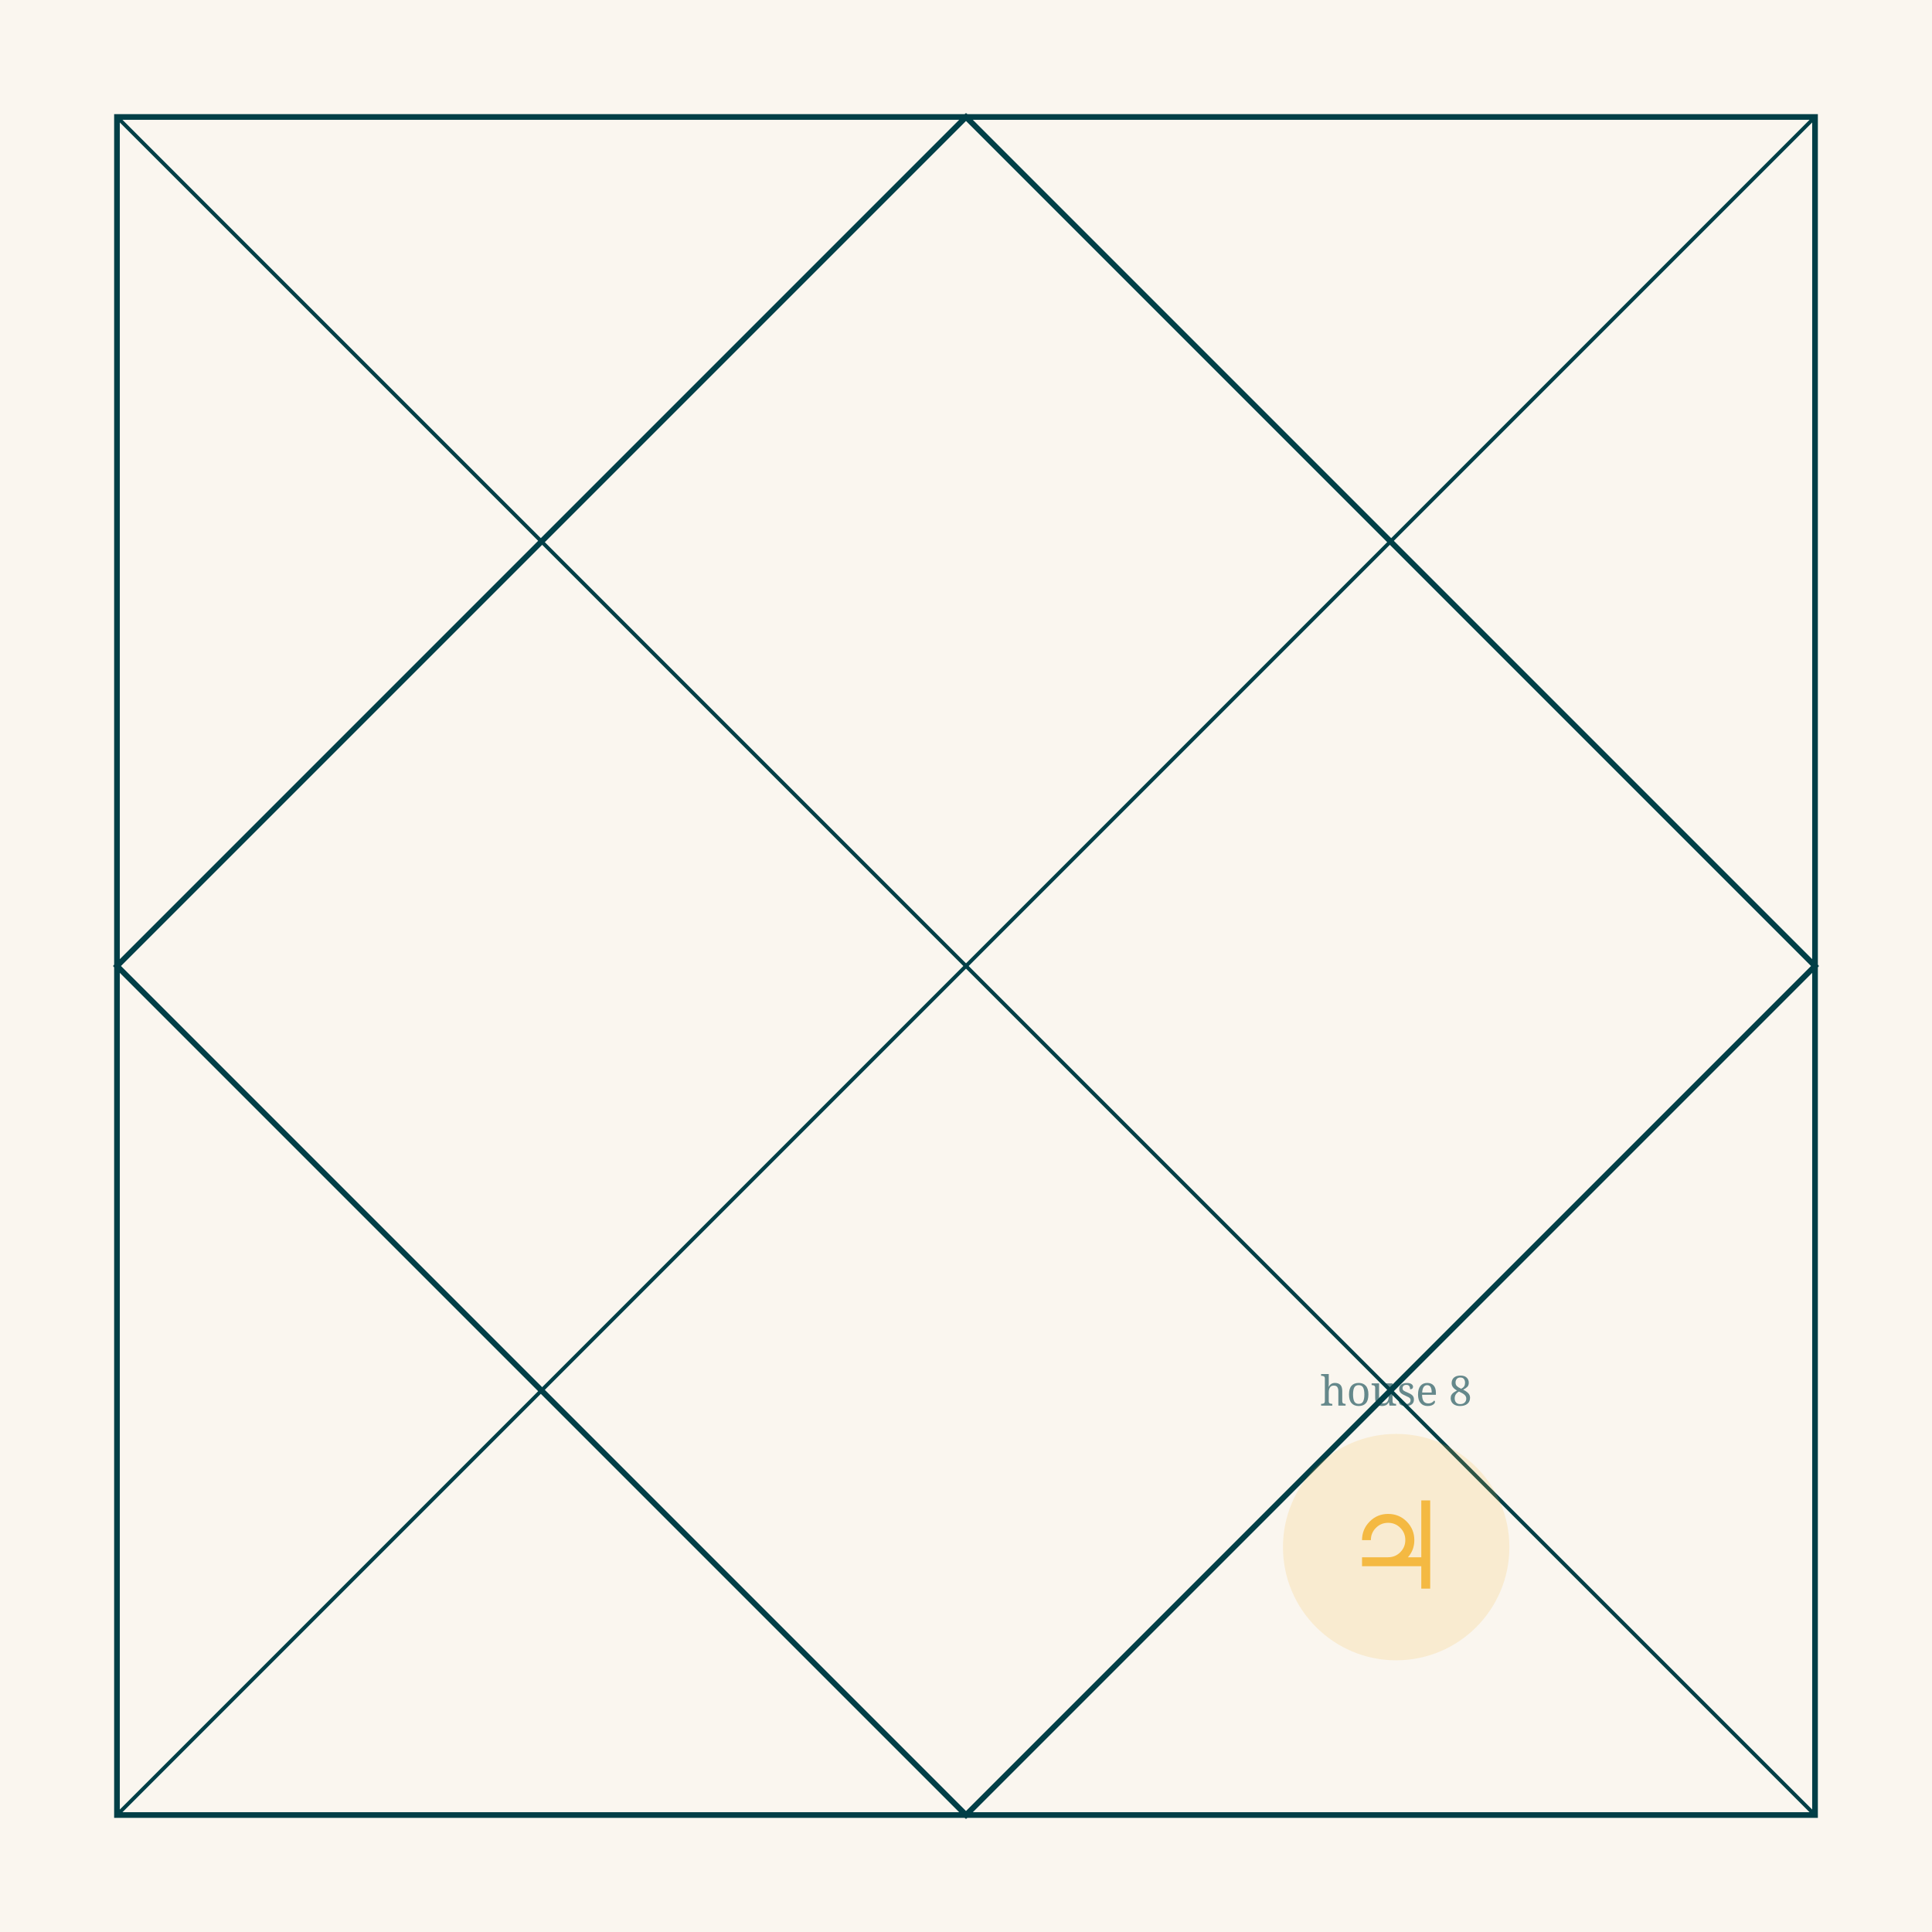
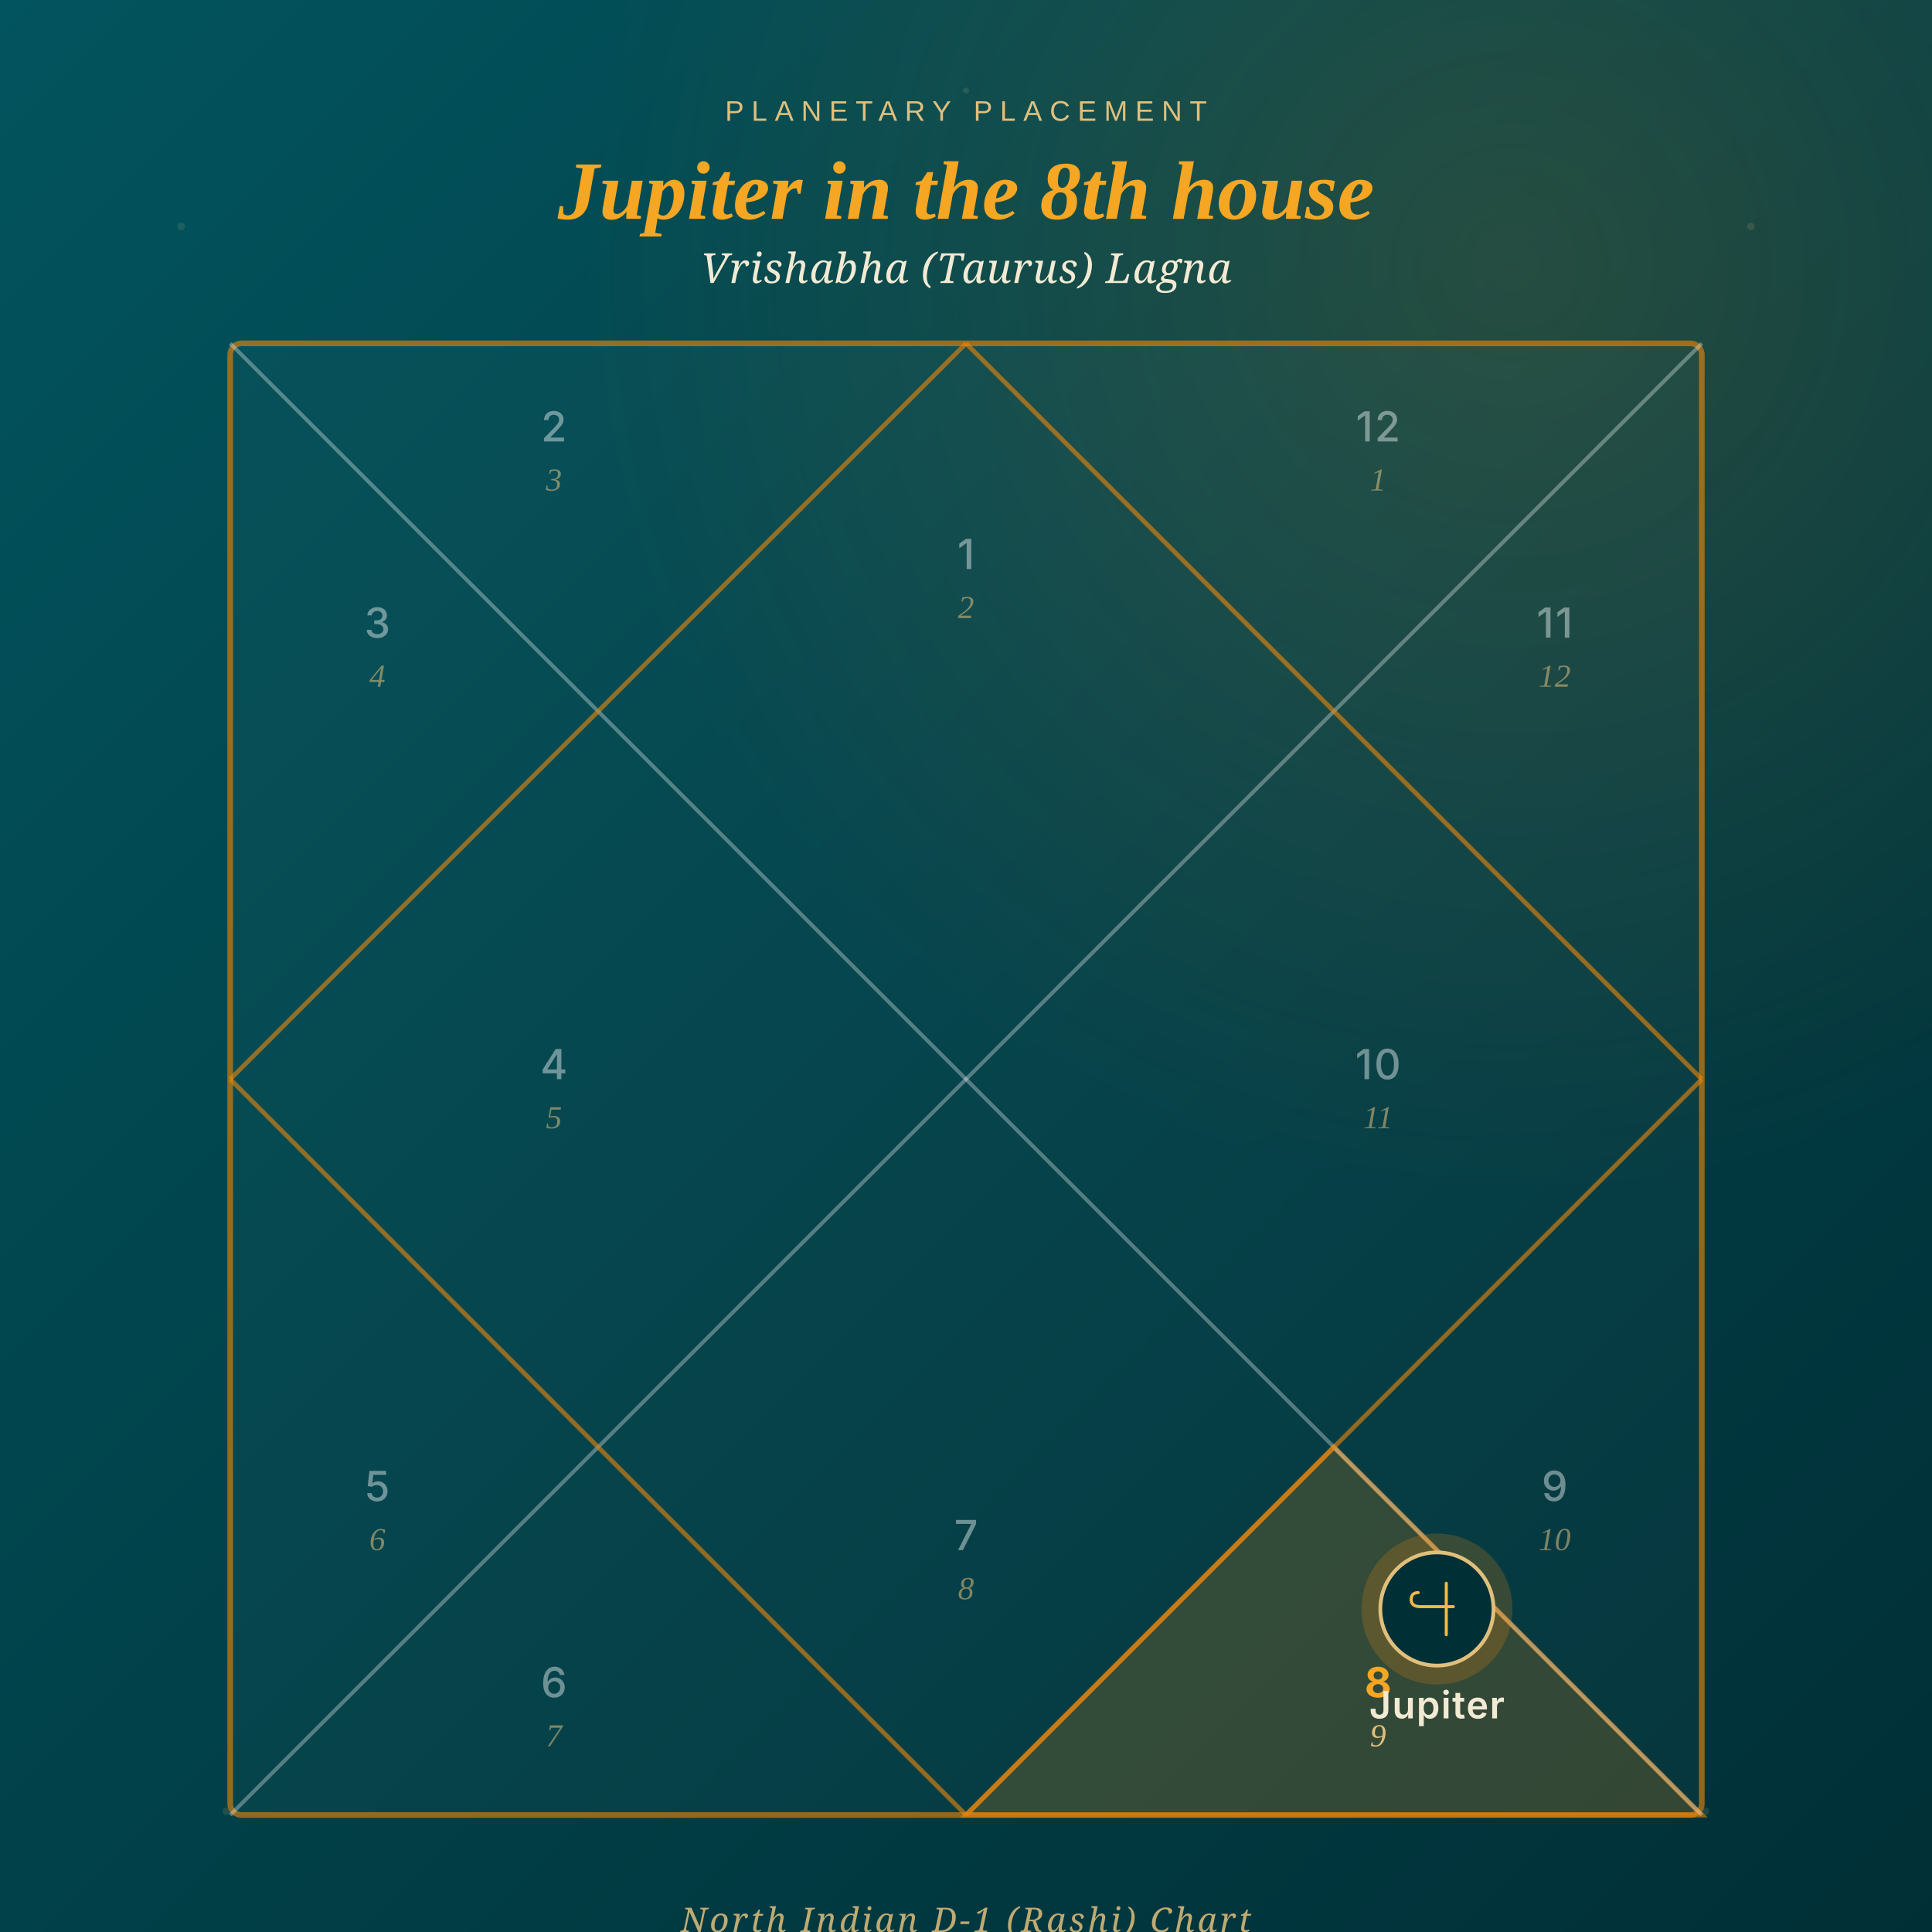
- <svg xmlns="http://www.w3.org/2000/svg" viewBox="0 0 1024 1024" role="img" aria-label="North Indian kundali chart highlighting Guru in the eighth house of Dhanu">
-   <rect width="1024" height="1024" fill="#faf6ef" />
-   <rect x="62" y="62" width="900" height="900" fill="none" stroke="#013F47" stroke-width="3" />
-   <line x1="62" y1="62" x2="962" y2="962" stroke="#013F47" stroke-width="2" />
-   <line x1="962" y1="62" x2="62" y2="962" stroke="#013F47" stroke-width="2" />
-   <polygon points="512,62 962,512 512,962 62,512" fill="none" stroke="#013F47" stroke-width="3" />
-   <circle cx="740" cy="820" r="60" fill="#f4b942" opacity="0.18" />
-   <text x="740" y="842" text-anchor="middle" font-family="serif" font-size="64" fill="#f4b942">♃</text>
-   <text x="740" y="745" text-anchor="middle" font-family="serif" font-size="22" fill="#013F47" opacity="0.6">house 8</text>
+ <svg xmlns="http://www.w3.org/2000/svg" width="1024" height="1024" viewBox="0 0 1024 1024">
+   <defs>
+     <linearGradient id="kbg" x1="0%" y1="0%" x2="100%" y2="100%">
+       <stop offset="0%" stop-color="#02545E" />
+       <stop offset="55%" stop-color="#013F47" />
+       <stop offset="100%" stop-color="#012F36" />
+     </linearGradient>
+     <radialGradient id="kglow" cx="78%" cy="14%" r="48%">
+       <stop offset="0%" stop-color="rgba(232,132,10,0.16)" />
+       <stop offset="100%" stop-color="rgba(232,132,10,0)" />
+     </radialGradient>
+   </defs>
+   <rect width="1024" height="1024" fill="url(#kbg)" />
+   <rect width="1024" height="1024" fill="url(#kglow)" />
+   <g fill="#E0BF7C" opacity="0.14">
+     <circle cx="96" cy="120" r="2" />
+     <circle cx="928" cy="120" r="2" />
+     <circle cx="120" cy="960" r="2" />
+     <circle cx="904" cy="960" r="2" />
+     <circle cx="512" cy="48" r="1.6" />
+   </g>
+   <g text-anchor="middle">
+     <text x="512" y="64" font-family="'Helvetica Neue', Arial, sans-serif" font-size="15" fill="#E0BF7C" letter-spacing="4" font-weight="500">PLANETARY PLACEMENT</text>
+     <text x="512" y="116" font-family="Georgia, 'Times New Roman', serif" font-size="44" fill="#f5a623" font-weight="600" font-style="italic">Jupiter in the 8th house</text>
+     <text x="512" y="150" font-family="Georgia, serif" font-size="22" fill="#F2EAD3" font-style="italic" letter-spacing="0.5">Vrishabha (Taurus) Lagna</text>
+   </g>
+   <polygon points="512.0,962.0 902.0,962.0 707.0,767.0" fill="#e8840a" fill-opacity="0.20" stroke="#e8840a" stroke-opacity="0.6" stroke-width="2.6" />
+   <rect x="122.0" y="182.0" width="780.0" height="780.0" fill="rgba(255,255,255,0.02)" stroke="#e8840a" stroke-opacity="0.62" stroke-width="3" rx="6" />
+   <line x1="122.0" y1="182.0" x2="902.0" y2="962.0" stroke="rgba(255,255,255,0.32)" stroke-width="2" />
+   <line x1="902.0" y1="182.0" x2="122.0" y2="962.0" stroke="rgba(255,255,255,0.32)" stroke-width="2" />
+   <line x1="512.0" y1="182.0" x2="902.0" y2="572.0" stroke="#e8840a" stroke-opacity="0.62" stroke-width="2.4" />
+   <line x1="902.0" y1="572.0" x2="512.0" y2="962.0" stroke="#e8840a" stroke-opacity="0.62" stroke-width="2.4" />
+   <line x1="512.0" y1="962.0" x2="122.0" y2="572.0" stroke="#e8840a" stroke-opacity="0.62" stroke-width="2.4" />
+   <line x1="122.0" y1="572.0" x2="512.0" y2="182.0" stroke="#e8840a" stroke-opacity="0.62" stroke-width="2.4" />
+   <g>
+     <text x="512.0" y="301.6" text-anchor="middle" font-family="Inter, 'Helvetica Neue', Arial, sans-serif" font-size="22" font-weight="500" fill="rgba(255,255,255,0.42)" letter-spacing="0.04em">1</text>
+     <text x="512.0" y="327.6" text-anchor="middle" font-family="Georgia, 'Times New Roman', serif" font-size="17" fill="rgba(224,191,124,0.55)" font-style="italic">2</text>
+   </g>
+   <g>
+     <text x="293.6" y="234.0" text-anchor="middle" font-family="Inter, 'Helvetica Neue', Arial, sans-serif" font-size="22" font-weight="500" fill="rgba(255,255,255,0.42)" letter-spacing="0.04em">2</text>
+     <text x="293.6" y="260.0" text-anchor="middle" font-family="Georgia, 'Times New Roman', serif" font-size="17" fill="rgba(224,191,124,0.55)" font-style="italic">3</text>
+   </g>
+   <g>
+     <text x="200.0" y="338.0" text-anchor="middle" font-family="Inter, 'Helvetica Neue', Arial, sans-serif" font-size="22" font-weight="500" fill="rgba(255,255,255,0.42)" letter-spacing="0.04em">3</text>
+     <text x="200.0" y="364.0" text-anchor="middle" font-family="Georgia, 'Times New Roman', serif" font-size="17" fill="rgba(224,191,124,0.55)" font-style="italic">4</text>
+   </g>
+   <g>
+     <text x="293.6" y="572.0" text-anchor="middle" font-family="Inter, 'Helvetica Neue', Arial, sans-serif" font-size="22" font-weight="500" fill="rgba(255,255,255,0.42)" letter-spacing="0.04em">4</text>
+     <text x="293.6" y="598.0" text-anchor="middle" font-family="Georgia, 'Times New Roman', serif" font-size="17" fill="rgba(224,191,124,0.55)" font-style="italic">5</text>
+   </g>
+   <g>
+     <text x="200.0" y="795.6" text-anchor="middle" font-family="Inter, 'Helvetica Neue', Arial, sans-serif" font-size="22" font-weight="500" fill="rgba(255,255,255,0.42)" letter-spacing="0.04em">5</text>
+     <text x="200.0" y="821.6" text-anchor="middle" font-family="Georgia, 'Times New Roman', serif" font-size="17" fill="rgba(224,191,124,0.55)" font-style="italic">6</text>
+   </g>
+   <g>
+     <text x="293.6" y="899.6" text-anchor="middle" font-family="Inter, 'Helvetica Neue', Arial, sans-serif" font-size="22" font-weight="500" fill="rgba(255,255,255,0.42)" letter-spacing="0.04em">6</text>
+     <text x="293.6" y="925.6" text-anchor="middle" font-family="Georgia, 'Times New Roman', serif" font-size="17" fill="rgba(224,191,124,0.55)" font-style="italic">7</text>
+   </g>
+   <g>
+     <text x="512.0" y="821.6" text-anchor="middle" font-family="Inter, 'Helvetica Neue', Arial, sans-serif" font-size="22" font-weight="500" fill="rgba(255,255,255,0.42)" letter-spacing="0.04em">7</text>
+     <text x="512.0" y="847.6" text-anchor="middle" font-family="Georgia, 'Times New Roman', serif" font-size="17" fill="rgba(224,191,124,0.55)" font-style="italic">8</text>
+   </g>
+   <g>
+     <text x="730.4" y="899.6" text-anchor="middle" font-family="Inter, 'Helvetica Neue', Arial, sans-serif" font-size="22" font-weight="700" fill="#f5a623" letter-spacing="0.04em">8</text>
+     <text x="730.4" y="925.6" text-anchor="middle" font-family="Georgia, 'Times New Roman', serif" font-size="17" fill="#E0BF7C" font-style="italic">9</text>
+     <g transform="translate(761.6, 852.8)">
+       <circle r="40" fill="#e8840a" fill-opacity="0.22" />
+       <circle r="30" fill="#012F36" stroke="#E0BF7C" stroke-width="2" />
+       <g transform="scale(0.62)">
+         <path d="M -16 -14 Q -22 -14 -22 -8 Q -22 -2 -14 -2 L 14 -2" stroke="#F4B942" stroke-width="2.6" stroke-linecap="round" stroke-linejoin="round" fill="none" />
+         <path d="M 8 -22 L 8 22" stroke="#F4B942" stroke-width="2.6" stroke-linecap="round" stroke-linejoin="round" fill="none" />
+       </g>
+     </g>
+     <text x="761.6" y="910.8" text-anchor="middle" font-family="Inter, 'Helvetica Neue', Arial, sans-serif" font-size="20" font-weight="600" fill="#F2EAD3" letter-spacing="0.03em">Jupiter</text>
+   </g>
+   <g>
+     <text x="824.0" y="795.6" text-anchor="middle" font-family="Inter, 'Helvetica Neue', Arial, sans-serif" font-size="22" font-weight="500" fill="rgba(255,255,255,0.42)" letter-spacing="0.04em">9</text>
+     <text x="824.0" y="821.6" text-anchor="middle" font-family="Georgia, 'Times New Roman', serif" font-size="17" fill="rgba(224,191,124,0.55)" font-style="italic">10</text>
+   </g>
+   <g>
+     <text x="730.4" y="572.0" text-anchor="middle" font-family="Inter, 'Helvetica Neue', Arial, sans-serif" font-size="22" font-weight="500" fill="rgba(255,255,255,0.42)" letter-spacing="0.04em">10</text>
+     <text x="730.4" y="598.0" text-anchor="middle" font-family="Georgia, 'Times New Roman', serif" font-size="17" fill="rgba(224,191,124,0.55)" font-style="italic">11</text>
+   </g>
+   <g>
+     <text x="824.0" y="338.0" text-anchor="middle" font-family="Inter, 'Helvetica Neue', Arial, sans-serif" font-size="22" font-weight="500" fill="rgba(255,255,255,0.42)" letter-spacing="0.04em">11</text>
+     <text x="824.0" y="364.0" text-anchor="middle" font-family="Georgia, 'Times New Roman', serif" font-size="17" fill="rgba(224,191,124,0.55)" font-style="italic">12</text>
+   </g>
+   <g>
+     <text x="730.4" y="234.0" text-anchor="middle" font-family="Inter, 'Helvetica Neue', Arial, sans-serif" font-size="22" font-weight="500" fill="rgba(255,255,255,0.42)" letter-spacing="0.04em">12</text>
+     <text x="730.4" y="260.0" text-anchor="middle" font-family="Georgia, 'Times New Roman', serif" font-size="17" fill="rgba(224,191,124,0.55)" font-style="italic">1</text>
+   </g>
+   <text x="512" y="1024" text-anchor="middle" font-family="Georgia, serif" font-size="18" fill="rgba(224,191,124,0.85)" font-style="italic" letter-spacing="1.5">North Indian D-1 (Rashi) Chart</text>
</svg>
